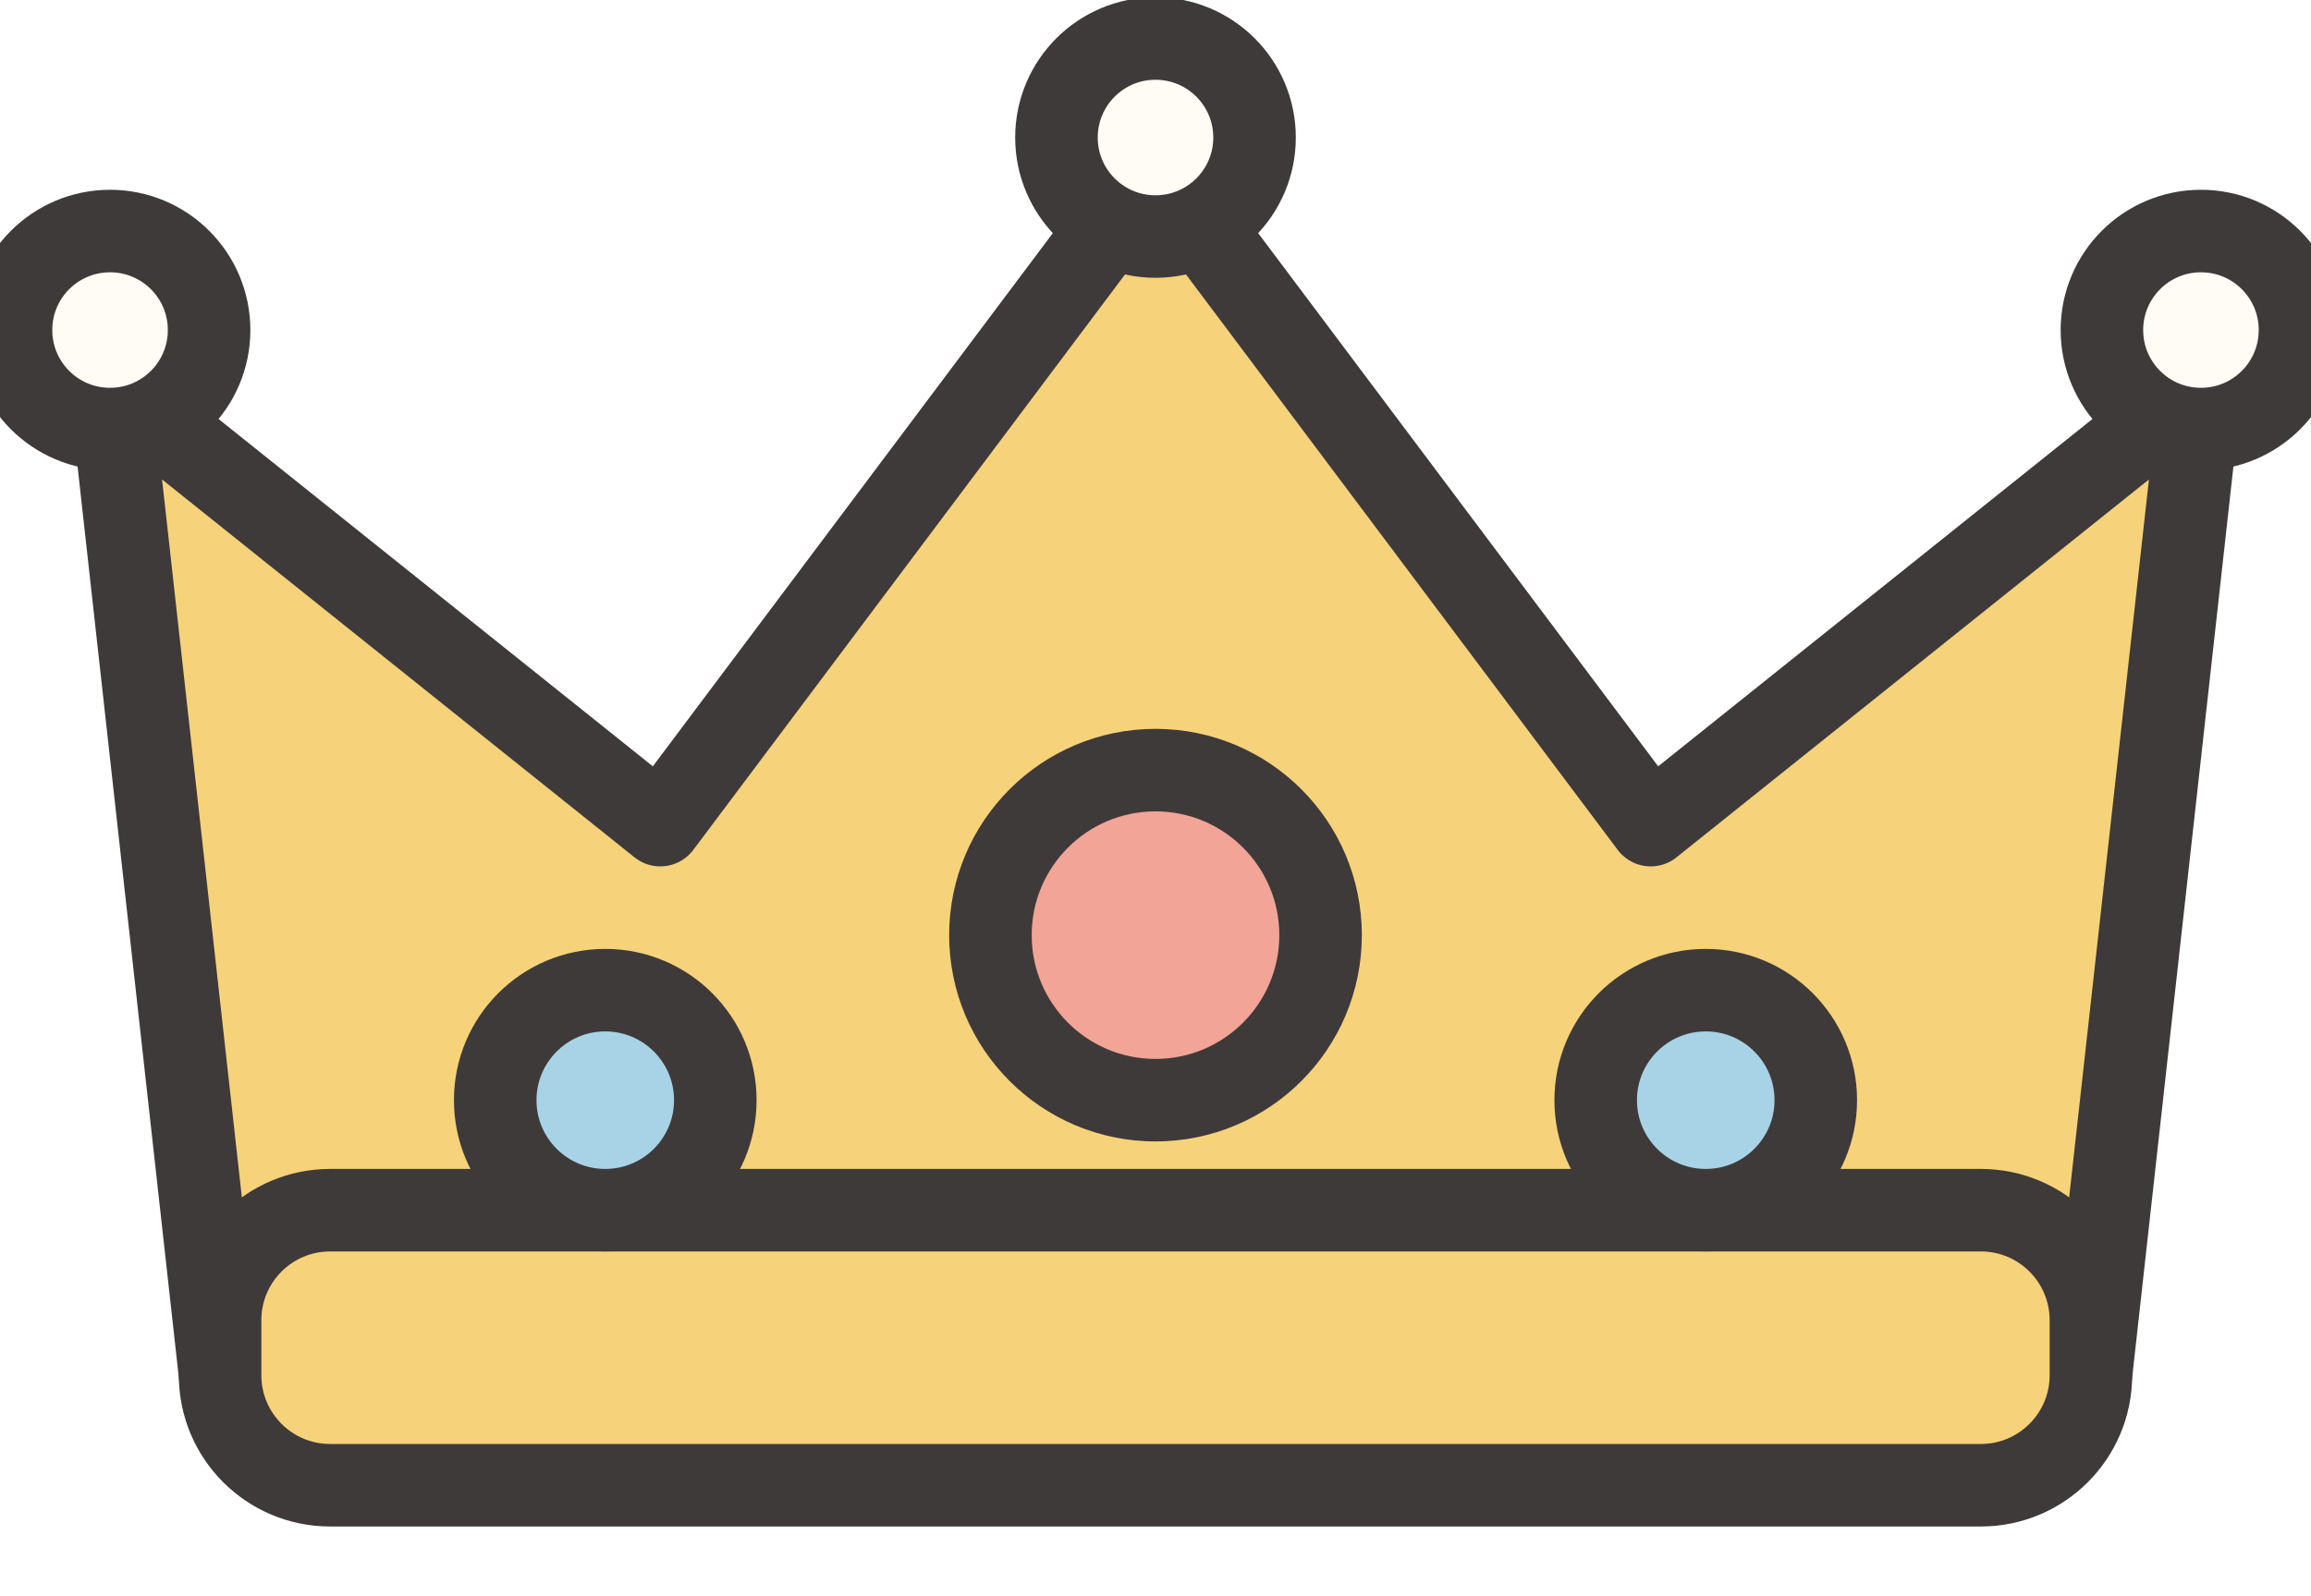
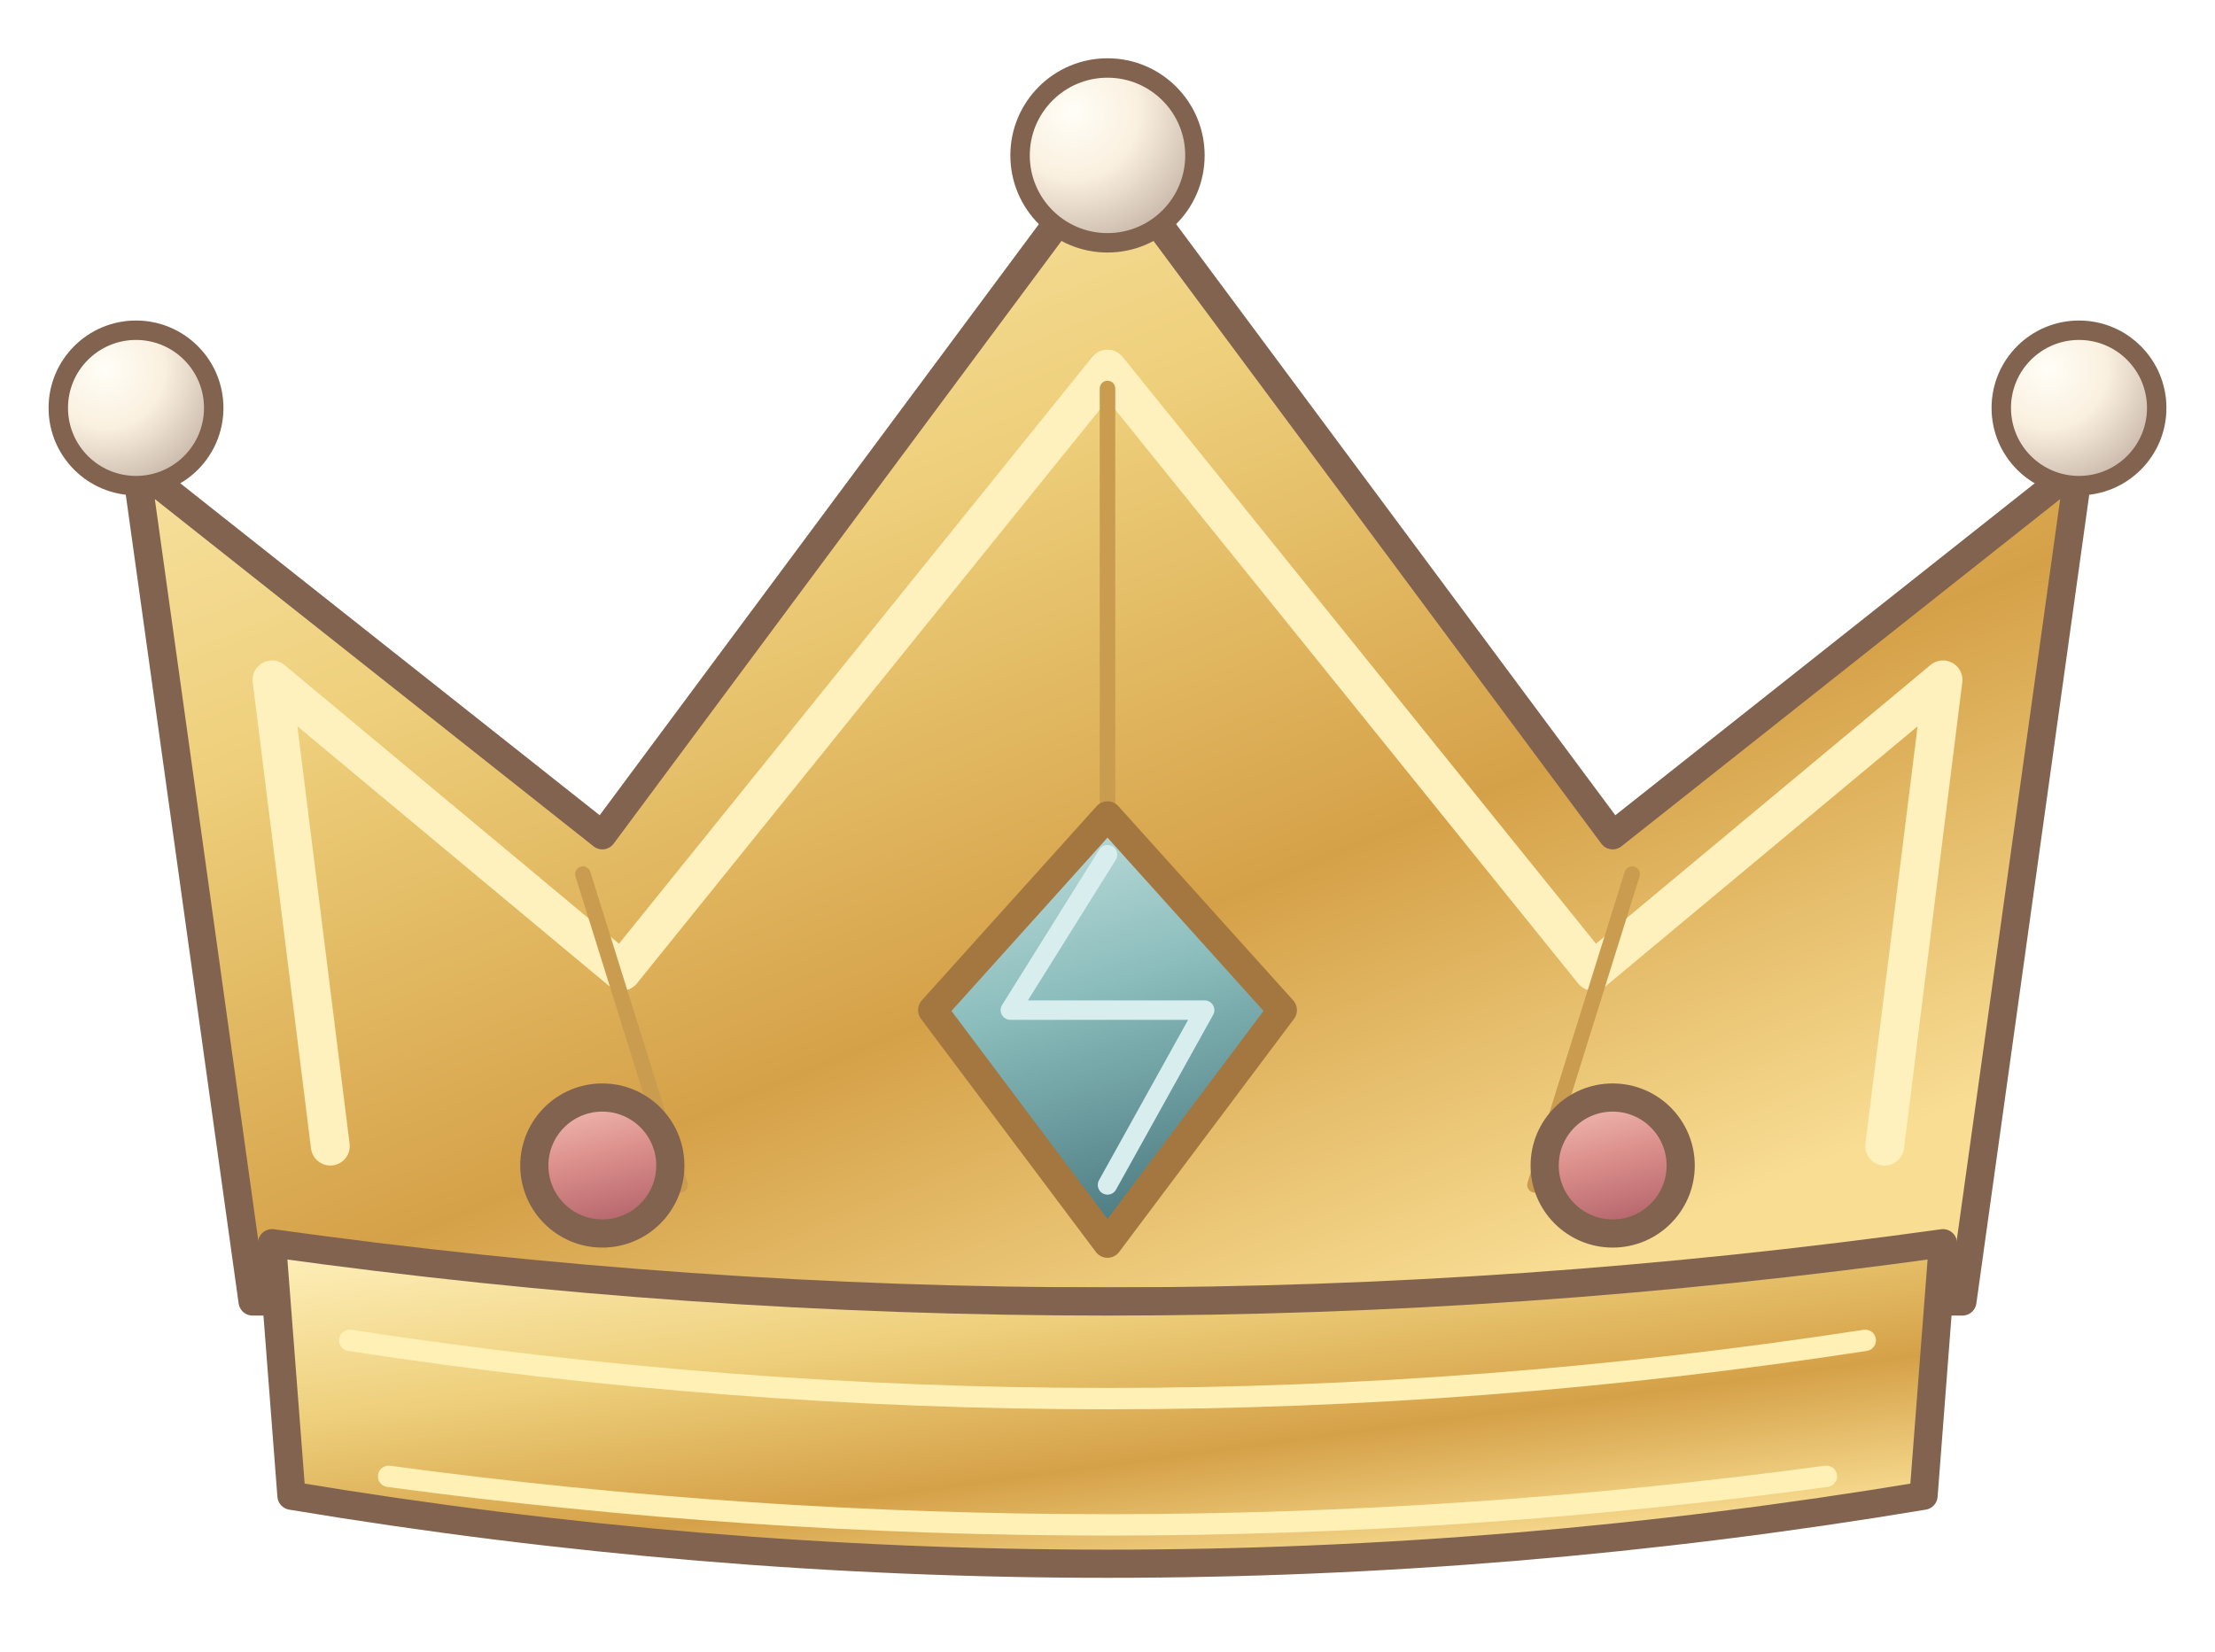
- <svg xmlns="http://www.w3.org/2000/svg" viewBox="0 0 84 58">
-   <g stroke="#3E3A39" stroke-width="3" stroke-linejoin="round" stroke-linecap="round">
-     <path d="M8 50 4 14 24 30 42 6 60 30 80 14 76 50Z" fill="#F6D27A" />
-     <rect x="8" y="44" width="68" height="10" rx="4" fill="#F6D27A" />
-     <circle cx="42" cy="34" r="6" fill="#F2A497" />
-     <circle cx="22" cy="40" r="4" fill="#A8D3E6" />
-     <circle cx="62" cy="40" r="4" fill="#A8D3E6" />
-     <g fill="#FFFCF6">
-       <circle cx="4" cy="12" r="3.6" />
-       <circle cx="42" cy="5" r="3.6" />
-       <circle cx="80" cy="12" r="3.6" />
+ <svg xmlns="http://www.w3.org/2000/svg" viewBox="0 0 114 85" width="114" height="85">
+   <defs>
+     <linearGradient id="straw" x2=".15" y2="1">
+       <stop stop-color="#fbe8b6" />
+       <stop offset=".5" stop-color="#e9c078" />
+       <stop offset="1" stop-color="#c88f47" />
+     </linearGradient>
+     <linearGradient id="rose" x2=".25" y2="1">
+       <stop stop-color="#f4c3ba" />
+       <stop offset=".5" stop-color="#dd918d" />
+       <stop offset="1" stop-color="#b6676d" />
+     </linearGradient>
+     <linearGradient id="red" x2=".3" y2="1">
+       <stop stop-color="#edb1a2" />
+       <stop offset=".45" stop-color="#d97571" />
+       <stop offset="1" stop-color="#ae4e54" />
+     </linearGradient>
+     <linearGradient id="teal" x2=".25" y2="1">
+       <stop stop-color="#c7e2e0" />
+       <stop offset=".48" stop-color="#8cbebd" />
+       <stop offset="1" stop-color="#507f85" />
+     </linearGradient>
+     <linearGradient id="sage" x2=".3" y2="1">
+       <stop stop-color="#c9dcb7" />
+       <stop offset=".45" stop-color="#9eba91" />
+       <stop offset="1" stop-color="#719579" />
+     </linearGradient>
+     <linearGradient id="gold" x2=".7" y2="1">
+       <stop stop-color="#fff1bd" />
+       <stop offset=".38" stop-color="#eecf7b" />
+       <stop offset=".7" stop-color="#d5a148" />
+       <stop offset="1" stop-color="#f8dd93" />
+     </linearGradient>
+     <radialGradient id="pearl" cx=".3" cy=".25" r=".8">
+       <stop stop-color="#fffef7" />
+       <stop offset=".48" stop-color="#faf0df" />
+       <stop offset="1" stop-color="#c8b7aa" />
+     </radialGradient>
+     <linearGradient id="fur" x2=".2" y2="1">
+       <stop stop-color="#fffdf3" />
+       <stop offset=".65" stop-color="#f2e5d3" />
+       <stop offset="1" stop-color="#d9c7b4" />
+     </linearGradient>
+     <pattern id="weave" width="7" height="5" patternUnits="userSpaceOnUse">
+       <path d="M0 1.5h7M1 0v1.5M5 1.5V5" fill="none" stroke="#a47743" stroke-opacity=".3" stroke-width=".65" />
+     </pattern>
+     <pattern id="linen" width="5" height="5" patternUnits="userSpaceOnUse">
+       <path d="M0 2.5h5M2.5 0v5" stroke="#fff8ed" stroke-opacity=".15" stroke-width=".45" />
+     </pattern>
+   </defs>
+   <g stroke="#82634f" stroke-width="1.45" stroke-linecap="round" stroke-linejoin="round">
+     <path d="M13 67 7 24 31 43 57 8 83 43 107 24 101 67Z" fill="url(#gold)" />
+     <path d="M17 59 14 35 32 50 57 19 82 50 100 35 97 59" fill="none" stroke="#fff1bd" stroke-width="2" />
+     <path d="M30 45 35 61M57 20V49M84 45 79 61" fill="none" stroke="#c99c4f" stroke-width=".8" />
+     <path d="M14 64Q57 70 100 64L99 77Q57 84 15 77Z" fill="url(#gold)" />
+     <path d="M18 69Q57 75 96 69M20 76Q57 81 94 76" fill="none" stroke="#fff0b5" stroke-width="1.1" />
+     <path d="m57 42 9 10-9 12-9-12Z" fill="url(#teal)" stroke="#a47741" stroke-width="1.5" />
+     <path d="m57 44-5 8h10l-5 9" fill="none" stroke="#d8eeee" stroke-width="1" />
+     <circle cx="31" cy="60" r="3.5" fill="url(#rose)" />
+     <circle cx="83" cy="60" r="3.5" fill="url(#rose)" />
+     <g fill="url(#pearl)" stroke-width="1">
+       <circle cx="7" cy="21" r="4" />
+       <circle cx="57" cy="8" r="4.5" />
+       <circle cx="107" cy="21" r="4" />
    </g>
  </g>
</svg>
